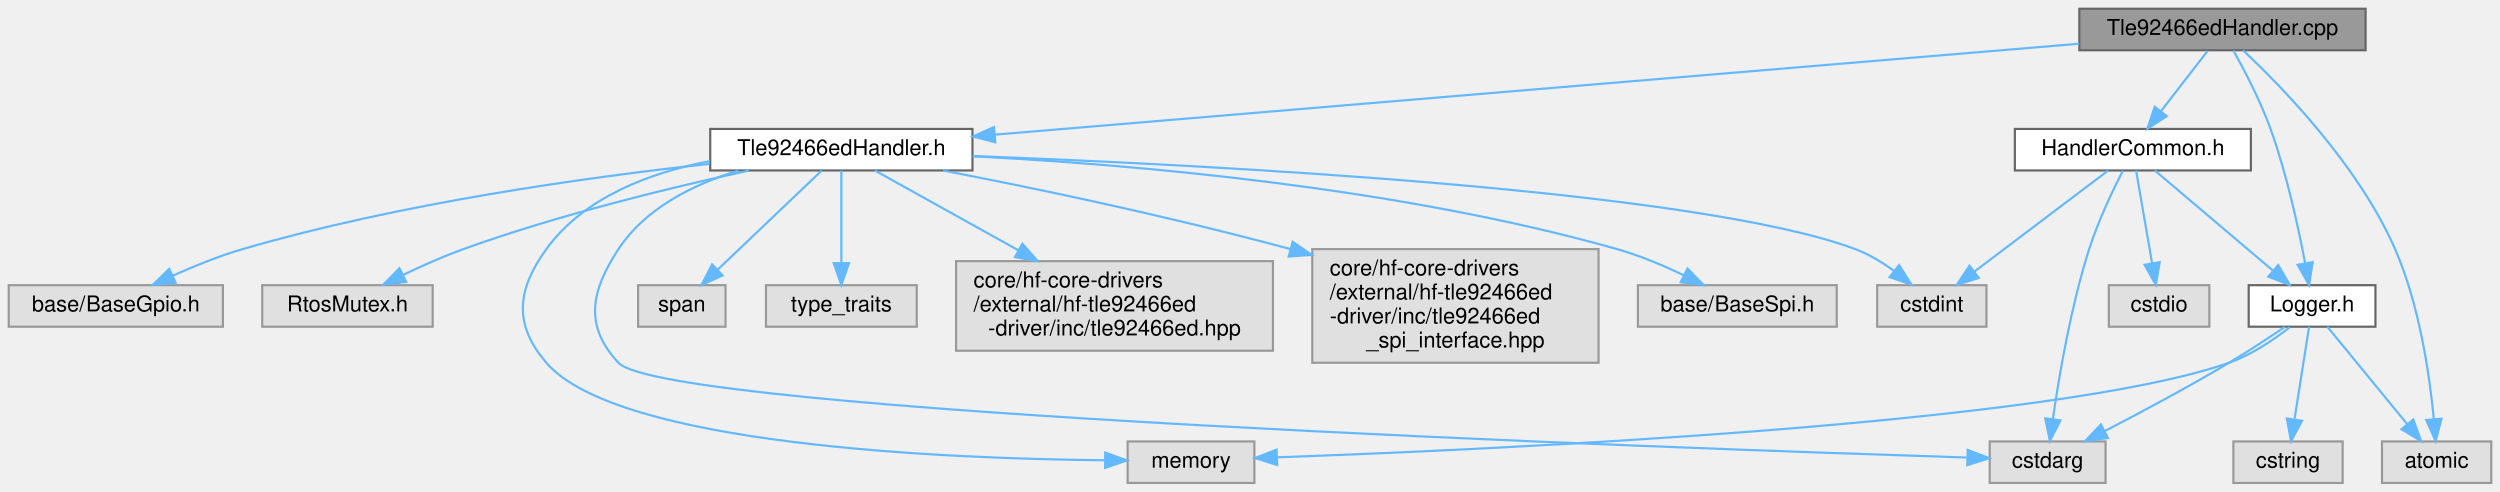
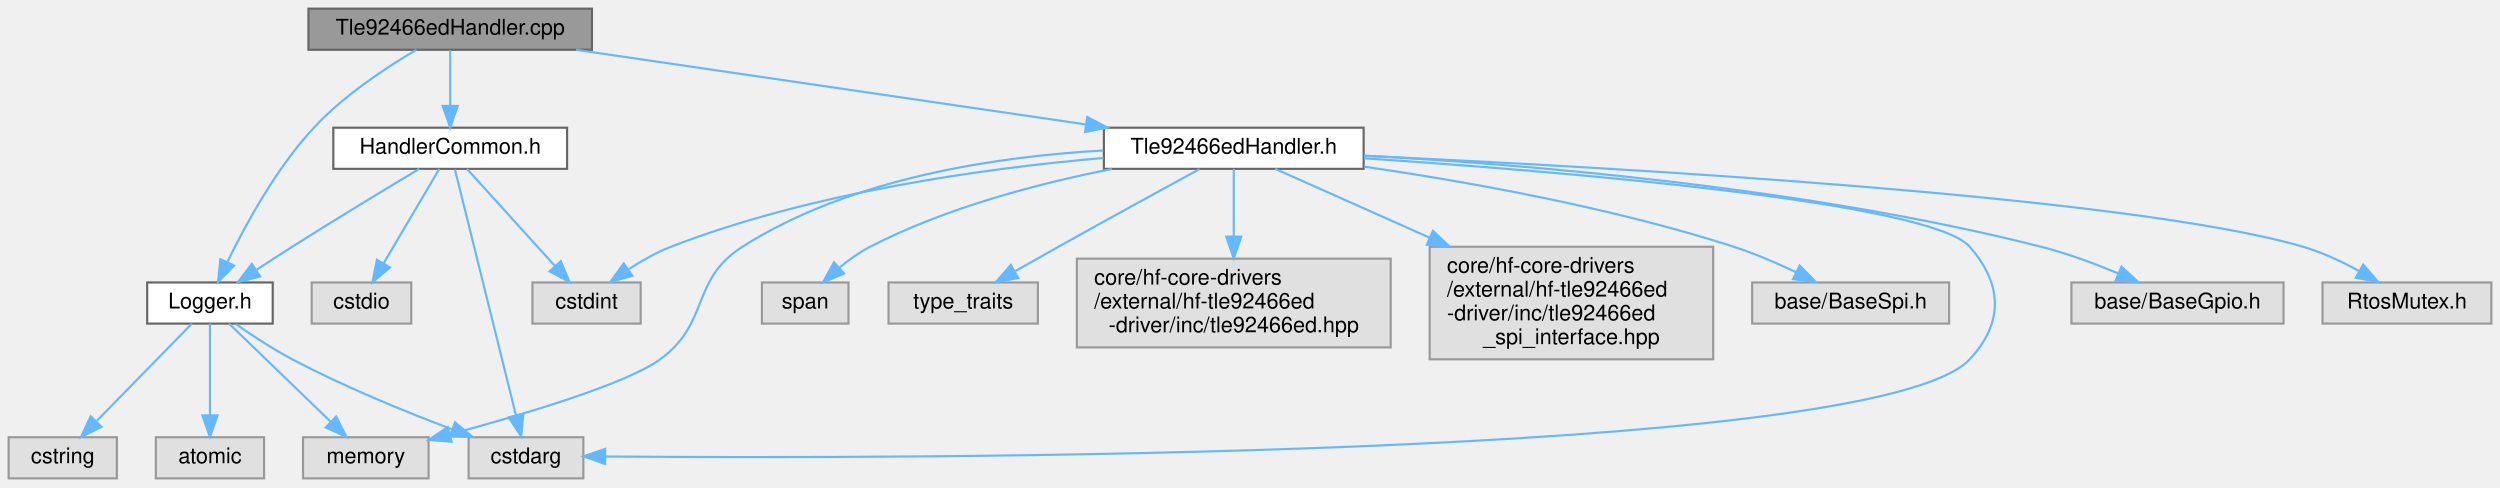
- <svg xmlns="http://www.w3.org/2000/svg" xmlns:xlink="http://www.w3.org/1999/xlink" width="1144pt" height="225pt" viewBox="0.00 0.00 1144.00 225.00">
+ <svg xmlns="http://www.w3.org/2000/svg" xmlns:xlink="http://www.w3.org/1999/xlink" width="1155pt" height="225pt" viewBox="0.00 0.00 1155.00 225.00">
  <g id="graph0" class="graph" transform="scale(1 1) rotate(0) translate(4 221)">
    <g id="Node000001" class="node">
      <g id="a_Node000001">
        <a xlink:title="Implementation of TLE92466ED handler with SPI communication adapter.">
-           <polygon fill="#999999" stroke="#666666" points="1078.5,-217 947.5,-217 947.5,-198 1078.5,-198 1078.5,-217" />
-           <text text-anchor="middle" x="1013" y="-205" font-family="Helvetica,sans-Serif" font-size="10.00">Tle92466edHandler.cpp</text>
+           <polygon fill="#999999" stroke="#666666" points="269.5,-217 138.5,-217 138.5,-198 269.5,-198 269.5,-217" />
+           <text text-anchor="middle" x="204" y="-205" font-family="Helvetica,sans-Serif" font-size="10.00">Tle92466edHandler.cpp</text>
        </a>
      </g>
    </g>
    <g id="Node000002" class="node">
      <g id="a_Node000002">
        <a xlink:href="Tle92466edHandler_8h.html" target="_top" xlink:title="Unified handler for TLE92466ED six-channel low-side solenoid driver IC.">
-           <polygon fill="white" stroke="#666666" points="441,-162 321,-162 321,-143 441,-143 441,-162" />
-           <text text-anchor="middle" x="381" y="-150" font-family="Helvetica,sans-Serif" font-size="10.00">Tle92466edHandler.h</text>
+           <polygon fill="white" stroke="#666666" points="626,-162 506,-162 506,-143 626,-143 626,-162" />
+           <text text-anchor="middle" x="566" y="-150" font-family="Helvetica,sans-Serif" font-size="10.00">Tle92466edHandler.h</text>
        </a>
      </g>
    </g>
    <g id="edge1_Node000001_Node000002" class="edge">
      <g id="a_edge1_Node000001_Node000002">
        <a xlink:title=" ">
-           <path fill="none" stroke="#63b8ff" d="M947.45,-201C827.67,-190.96 574.44,-169.72 451.26,-159.39" />
-           <polygon fill="#63b8ff" stroke="#63b8ff" points="451.44,-155.89 441.18,-158.55 450.85,-162.87 451.44,-155.89" />
+           <path fill="none" stroke="#63b8ff" d="M262.16,-197.98C326.32,-188.59 429.47,-173.49 497.49,-163.53" />
+           <polygon fill="#63b8ff" stroke="#63b8ff" points="498.3,-166.95 507.68,-162.04 497.28,-160.02 498.3,-166.95" />
        </a>
      </g>
    </g>
    <g id="Node000013" class="node">
      <g id="a_Node000013">
        <a xlink:href="Logger_8h.html" target="_top" xlink:title="Advanced logging system with formatting capabilities.">
-           <polygon fill="white" stroke="#666666" points="1083,-90.5 1025,-90.5 1025,-71.5 1083,-71.5 1083,-90.5" />
-           <text text-anchor="middle" x="1054" y="-78.5" font-family="Helvetica,sans-Serif" font-size="10.00">Logger.h</text>
+           <polygon fill="white" stroke="#666666" points="122,-90.5 64,-90.5 64,-71.5 122,-71.5 122,-90.5" />
+           <text text-anchor="middle" x="93" y="-78.5" font-family="Helvetica,sans-Serif" font-size="10.00">Logger.h</text>
        </a>
      </g>
    </g>
    <g id="edge12_Node000001_Node000013" class="edge">
      <g id="a_edge12_Node000001_Node000013">
        <a xlink:title=" ">
-           <path fill="none" stroke="#63b8ff" d="M1017.99,-197.89C1022.9,-189.11 1030.32,-174.97 1035,-162 1042.4,-141.49 1047.73,-116.97 1050.83,-100.53" />
-           <polygon fill="#63b8ff" stroke="#63b8ff" points="1054.29,-101.05 1052.62,-90.59 1047.4,-99.81 1054.29,-101.05" />
-         </a>
-       </g>
-     </g>
-     <g id="Node000015" class="node">
-       <g id="a_Node000015">
-         <a xlink:title=" ">
-           <polygon fill="#e0e0e0" stroke="#999999" points="1136,-19 1086,-19 1086,0 1136,0 1136,-19" />
-           <text text-anchor="middle" x="1111" y="-7" font-family="Helvetica,sans-Serif" font-size="10.00">atomic</text>
-         </a>
-       </g>
-     </g>
-     <g id="edge22_Node000001_Node000015" class="edge">
-       <g id="a_edge22_Node000001_Node000015">
-         <a xlink:title=" ">
-           <path fill="none" stroke="#63b8ff" d="M1022.43,-197.98C1039.47,-181.99 1075.15,-145.61 1092,-107 1103.14,-81.49 1107.79,-49.34 1109.71,-29.35" />
-           <polygon fill="#63b8ff" stroke="#63b8ff" points="1113.22,-29.38 1110.55,-19.13 1106.24,-28.81 1113.22,-29.38" />
+           <path fill="none" stroke="#63b8ff" d="M188.38,-197.98C174.72,-189.98 154.94,-177.02 141,-162 123.66,-143.32 109.51,-117.38 101.17,-100.16" />
+           <polygon fill="#63b8ff" stroke="#63b8ff" points="104.16,-98.29 96.75,-90.71 97.81,-101.25 104.16,-98.29" />
        </a>
      </g>
    </g>
    <g id="Node000016" class="node">
      <g id="a_Node000016">
        <a xlink:href="HandlerCommon_8h.html" target="_top" xlink:title="Shared utility functions for handler CRTP communication adapters.">
-           <polygon fill="white" stroke="#666666" points="1026,-162 918,-162 918,-143 1026,-143 1026,-162" />
-           <text text-anchor="middle" x="972" y="-150" font-family="Helvetica,sans-Serif" font-size="10.00">HandlerCommon.h</text>
+           <polygon fill="white" stroke="#666666" points="258,-162 150,-162 150,-143 258,-143 258,-162" />
+           <text text-anchor="middle" x="204" y="-150" font-family="Helvetica,sans-Serif" font-size="10.00">HandlerCommon.h</text>
        </a>
      </g>
    </g>
    <g id="edge17_Node000001_Node000016" class="edge">
      <g id="a_edge17_Node000001_Node000016">
        <a xlink:title=" ">
-           <path fill="none" stroke="#63b8ff" d="M1006.23,-197.75C1000.44,-190.26 991.94,-179.28 984.86,-170.13" />
-           <polygon fill="#63b8ff" stroke="#63b8ff" points="987.53,-167.86 978.64,-162.09 981.99,-172.14 987.53,-167.86" />
+           <path fill="none" stroke="#63b8ff" d="M204,-197.75C204,-190.8 204,-180.85 204,-172.13" />
+           <polygon fill="#63b8ff" stroke="#63b8ff" points="207.5,-172.09 204,-162.09 200.5,-172.09 207.5,-172.09" />
        </a>
      </g>
    </g>
    <g id="Node000003" class="node">
      <g id="a_Node000003">
        <a xlink:title=" ">
-           <polygon fill="#e0e0e0" stroke="#999999" points="905,-90.5 855,-90.5 855,-71.5 905,-71.5 905,-90.5" />
-           <text text-anchor="middle" x="880" y="-78.5" font-family="Helvetica,sans-Serif" font-size="10.00">cstdint</text>
+           <polygon fill="#e0e0e0" stroke="#999999" points="292,-90.5 242,-90.5 242,-71.5 292,-71.5 292,-90.5" />
+           <text text-anchor="middle" x="267" y="-78.5" font-family="Helvetica,sans-Serif" font-size="10.00">cstdint</text>
        </a>
      </g>
    </g>
    <g id="edge2_Node000002_Node000003" class="edge">
      <g id="a_edge2_Node000002_Node000003">
        <a xlink:title=" ">
-           <path fill="none" stroke="#63b8ff" d="M441.12,-149.6C549.37,-145.55 772.52,-134.11 845,-107 851.18,-104.69 857.27,-100.99 862.59,-97.14" />
-           <polygon fill="#63b8ff" stroke="#63b8ff" points="865.02,-99.68 870.7,-90.74 860.68,-94.19 865.02,-99.68" />
+           <path fill="none" stroke="#63b8ff" d="M505.86,-148.03C451.96,-143.34 371.54,-132.41 306,-107 299.31,-104.41 292.54,-100.58 286.57,-96.7" />
+           <polygon fill="#63b8ff" stroke="#63b8ff" points="288.16,-93.55 277.95,-90.72 284.17,-99.3 288.16,-93.55" />
        </a>
      </g>
    </g>
    <g id="Node000004" class="node">
      <g id="a_Node000004">
        <a xlink:title=" ">
-           <polygon fill="#e0e0e0" stroke="#999999" points="570,-19 512,-19 512,0 570,0 570,-19" />
-           <text text-anchor="middle" x="541" y="-7" font-family="Helvetica,sans-Serif" font-size="10.00">memory</text>
+           <polygon fill="#e0e0e0" stroke="#999999" points="194,-19 136,-19 136,0 194,0 194,-19" />
+           <text text-anchor="middle" x="165" y="-7" font-family="Helvetica,sans-Serif" font-size="10.00">memory</text>
        </a>
      </g>
    </g>
    <g id="edge3_Node000002_Node000004" class="edge">
      <g id="a_edge3_Node000002_Node000004">
        <a xlink:title=" ">
-           <path fill="none" stroke="#63b8ff" d="M320.83,-147.28C293.34,-141.99 263.14,-130.69 246,-107 232.46,-88.27 230.93,-72.52 246,-55 278.52,-17.21 428.98,-11.09 501.59,-10.38" />
-           <polygon fill="#63b8ff" stroke="#63b8ff" points="501.74,-13.88 511.71,-10.31 501.69,-6.88 501.74,-13.88" />
+           <path fill="none" stroke="#63b8ff" d="M505.66,-151.46C457.18,-148.79 389.15,-138.91 339,-107 314.85,-91.63 324.16,-71.82 301,-55 285.31,-43.61 238.19,-29.56 203.8,-20.34" />
+           <polygon fill="#63b8ff" stroke="#63b8ff" points="204.6,-16.93 194.04,-17.75 202.81,-23.69 204.6,-16.93" />
        </a>
      </g>
    </g>
    <g id="Node000005" class="node">
      <g id="a_Node000005">
        <a xlink:title=" ">
-           <polygon fill="#e0e0e0" stroke="#999999" points="959.5,-19 906.5,-19 906.5,0 959.5,0 959.5,-19" />
-           <text text-anchor="middle" x="933" y="-7" font-family="Helvetica,sans-Serif" font-size="10.00">cstdarg</text>
+           <polygon fill="#e0e0e0" stroke="#999999" points="265.5,-19 212.5,-19 212.5,0 265.5,0 265.5,-19" />
+           <text text-anchor="middle" x="239" y="-7" font-family="Helvetica,sans-Serif" font-size="10.00">cstdarg</text>
        </a>
      </g>
    </g>
    <g id="edge4_Node000002_Node000005" class="edge">
      <g id="a_edge4_Node000002_Node000005">
        <a xlink:title=" ">
-           <path fill="none" stroke="#63b8ff" d="M333.86,-142.95C313.37,-136.64 291.28,-125.75 279,-107 266.34,-87.66 263.22,-71.89 279,-55 300.2,-32.3 760.96,-15.95 896.08,-11.63" />
-           <polygon fill="#63b8ff" stroke="#63b8ff" points="896.44,-15.12 906.32,-11.31 896.22,-8.13 896.44,-15.12" />
+           <path fill="none" stroke="#63b8ff" d="M626.14,-147.88C718.82,-141.68 887.86,-127.67 906,-107 921.24,-89.63 921.79,-71.88 906,-55 862.77,-8.79 409.1,-9.02 275.7,-10.1" />
+           <polygon fill="#63b8ff" stroke="#63b8ff" points="275.55,-6.6 265.58,-10.19 275.61,-13.6 275.55,-6.6" />
        </a>
      </g>
    </g>
    <g id="Node000006" class="node">
      <g id="a_Node000006">
        <a xlink:title=" ">
-           <polygon fill="#e0e0e0" stroke="#999999" points="328,-90.5 288,-90.5 288,-71.5 328,-71.5 328,-90.5" />
-           <text text-anchor="middle" x="308" y="-78.5" font-family="Helvetica,sans-Serif" font-size="10.00">span</text>
+           <polygon fill="#e0e0e0" stroke="#999999" points="388,-90.5 348,-90.5 348,-71.5 388,-71.5 388,-90.5" />
+           <text text-anchor="middle" x="368" y="-78.5" font-family="Helvetica,sans-Serif" font-size="10.00">span</text>
        </a>
      </g>
    </g>
    <g id="edge5_Node000002_Node000006" class="edge">
      <g id="a_edge5_Node000002_Node000006">
        <a xlink:title=" ">
-           <path fill="none" stroke="#63b8ff" d="M372.05,-142.98C360.23,-131.72 339.19,-111.69 324.46,-97.67" />
-           <polygon fill="#63b8ff" stroke="#63b8ff" points="326.68,-94.95 317.02,-90.59 321.85,-100.02 326.68,-94.95" />
+           <path fill="none" stroke="#63b8ff" d="M509.68,-142.93C475.96,-136.28 432.98,-125.07 398,-107 393.01,-104.42 388.1,-100.89 383.75,-97.3" />
+           <polygon fill="#63b8ff" stroke="#63b8ff" points="385.98,-94.6 376.2,-90.54 381.32,-99.81 385.98,-94.6" />
        </a>
      </g>
    </g>
    <g id="Node000007" class="node">
      <g id="a_Node000007">
        <a xlink:title=" ">
-           <polygon fill="#e0e0e0" stroke="#999999" points="415.5,-90.5 346.5,-90.5 346.5,-71.5 415.5,-71.5 415.5,-90.5" />
-           <text text-anchor="middle" x="381" y="-78.5" font-family="Helvetica,sans-Serif" font-size="10.00">type_traits</text>
+           <polygon fill="#e0e0e0" stroke="#999999" points="475.5,-90.5 406.5,-90.5 406.5,-71.5 475.5,-71.5 475.5,-90.5" />
+           <text text-anchor="middle" x="441" y="-78.5" font-family="Helvetica,sans-Serif" font-size="10.00">type_traits</text>
        </a>
      </g>
    </g>
    <g id="edge6_Node000002_Node000007" class="edge">
      <g id="a_edge6_Node000002_Node000007">
        <a xlink:title=" ">
-           <path fill="none" stroke="#63b8ff" d="M381,-142.98C381,-132.56 381,-114.61 381,-100.88" />
-           <polygon fill="#63b8ff" stroke="#63b8ff" points="384.5,-100.59 381,-90.59 377.5,-100.59 384.5,-100.59" />
+           <path fill="none" stroke="#63b8ff" d="M550.13,-142.87C533.77,-133.95 507.55,-119.6 485,-107 478.51,-103.37 471.5,-99.41 465.02,-95.73" />
+           <polygon fill="#63b8ff" stroke="#63b8ff" points="466.46,-92.52 456.04,-90.62 463,-98.61 466.46,-92.52" />
        </a>
      </g>
    </g>
    <g id="Node000008" class="node">
      <g id="a_Node000008">
        <a xlink:title=" ">
-           <polygon fill="#e0e0e0" stroke="#999999" points="578.5,-101.5 433.5,-101.5 433.5,-60.5 578.5,-60.5 578.5,-101.5" />
-           <text text-anchor="start" x="441.5" y="-89.5" font-family="Helvetica,sans-Serif" font-size="10.00">core/hf-core-drivers</text>
-           <text text-anchor="start" x="441.5" y="-78.5" font-family="Helvetica,sans-Serif" font-size="10.00">/external/hf-tle92466ed</text>
-           <text text-anchor="middle" x="506" y="-67.5" font-family="Helvetica,sans-Serif" font-size="10.00">-driver/inc/tle92466ed.hpp</text>
+           <polygon fill="#e0e0e0" stroke="#999999" points="638.5,-101.5 493.5,-101.5 493.5,-60.5 638.5,-60.5 638.5,-101.5" />
+           <text text-anchor="start" x="501.5" y="-89.5" font-family="Helvetica,sans-Serif" font-size="10.00">core/hf-core-drivers</text>
+           <text text-anchor="start" x="501.5" y="-78.5" font-family="Helvetica,sans-Serif" font-size="10.00">/external/hf-tle92466ed</text>
+           <text text-anchor="middle" x="566" y="-67.5" font-family="Helvetica,sans-Serif" font-size="10.00">-driver/inc/tle92466ed.hpp</text>
        </a>
      </g>
    </g>
    <g id="edge7_Node000002_Node000008" class="edge">
      <g id="a_edge7_Node000002_Node000008">
        <a xlink:title=" ">
-           <path fill="none" stroke="#63b8ff" d="M396.33,-142.98C412.61,-133.92 439.12,-119.18 461.99,-106.47" />
-           <polygon fill="#63b8ff" stroke="#63b8ff" points="463.84,-109.45 470.88,-101.53 460.44,-103.33 463.84,-109.45" />
+           <path fill="none" stroke="#63b8ff" d="M566,-142.98C566,-135.15 566,-123.08 566,-111.74" />
+           <polygon fill="#63b8ff" stroke="#63b8ff" points="569.5,-111.67 566,-101.67 562.5,-111.67 569.5,-111.67" />
        </a>
      </g>
    </g>
    <g id="Node000009" class="node">
      <g id="a_Node000009">
        <a xlink:title=" ">
-           <polygon fill="#e0e0e0" stroke="#999999" points="727.5,-107 596.5,-107 596.5,-55 727.5,-55 727.5,-107" />
-           <text text-anchor="start" x="604.5" y="-95" font-family="Helvetica,sans-Serif" font-size="10.00">core/hf-core-drivers</text>
-           <text text-anchor="start" x="604.5" y="-84" font-family="Helvetica,sans-Serif" font-size="10.00">/external/hf-tle92466ed</text>
-           <text text-anchor="start" x="604.5" y="-73" font-family="Helvetica,sans-Serif" font-size="10.00">-driver/inc/tle92466ed</text>
-           <text text-anchor="middle" x="662" y="-62" font-family="Helvetica,sans-Serif" font-size="10.00">_spi_interface.hpp</text>
+           <polygon fill="#e0e0e0" stroke="#999999" points="787.5,-107 656.5,-107 656.5,-55 787.5,-55 787.5,-107" />
+           <text text-anchor="start" x="664.5" y="-95" font-family="Helvetica,sans-Serif" font-size="10.00">core/hf-core-drivers</text>
+           <text text-anchor="start" x="664.5" y="-84" font-family="Helvetica,sans-Serif" font-size="10.00">/external/hf-tle92466ed</text>
+           <text text-anchor="start" x="664.5" y="-73" font-family="Helvetica,sans-Serif" font-size="10.00">-driver/inc/tle92466ed</text>
+           <text text-anchor="middle" x="722" y="-62" font-family="Helvetica,sans-Serif" font-size="10.00">_spi_interface.hpp</text>
        </a>
      </g>
    </g>
    <g id="edge8_Node000002_Node000009" class="edge">
      <g id="a_edge8_Node000002_Node000009">
        <a xlink:title=" ">
-           <path fill="none" stroke="#63b8ff" d="M427.58,-142.94C467.43,-135.29 526.46,-123.14 586.61,-106.99" />
-           <polygon fill="#63b8ff" stroke="#63b8ff" points="587.54,-110.36 596.27,-104.36 585.71,-103.61 587.54,-110.36" />
+           <path fill="none" stroke="#63b8ff" d="M585.13,-142.98C602.95,-135.04 630.59,-122.73 656.37,-111.24" />
+           <polygon fill="#63b8ff" stroke="#63b8ff" points="658.05,-114.32 665.76,-107.05 655.2,-107.93 658.05,-114.32" />
        </a>
      </g>
    </g>
    <g id="Node000010" class="node">
      <g id="a_Node000010">
        <a xlink:title=" ">
-           <polygon fill="#e0e0e0" stroke="#999999" points="836.5,-90.5 745.5,-90.5 745.5,-71.5 836.5,-71.5 836.5,-90.5" />
-           <text text-anchor="middle" x="791" y="-78.5" font-family="Helvetica,sans-Serif" font-size="10.00">base/BaseSpi.h</text>
+           <polygon fill="#e0e0e0" stroke="#999999" points="896.5,-90.5 805.5,-90.5 805.5,-71.5 896.5,-71.5 896.5,-90.5" />
+           <text text-anchor="middle" x="851" y="-78.5" font-family="Helvetica,sans-Serif" font-size="10.00">base/BaseSpi.h</text>
        </a>
      </g>
    </g>
    <g id="edge9_Node000002_Node000010" class="edge">
      <g id="a_edge9_Node000002_Node000010">
        <a xlink:title=" ">
-           <path fill="none" stroke="#63b8ff" d="M441.14,-149.47C512.63,-145.81 634.99,-135.57 736,-107 746.34,-104.08 757.21,-99.49 766.53,-95.04" />
-           <polygon fill="#63b8ff" stroke="#63b8ff" points="768.2,-98.12 775.59,-90.53 765.08,-91.85 768.2,-98.12" />
+           <path fill="none" stroke="#63b8ff" d="M626.35,-143.98C673.56,-137.12 740.44,-125.24 797,-107 806.68,-103.88 816.89,-99.46 825.8,-95.21" />
+           <polygon fill="#63b8ff" stroke="#63b8ff" points="827.46,-98.3 834.87,-90.73 824.36,-92.02 827.46,-98.3" />
        </a>
      </g>
    </g>
    <g id="Node000011" class="node">
      <g id="a_Node000011">
        <a xlink:title=" ">
-           <polygon fill="#e0e0e0" stroke="#999999" points="98,-90.5 0,-90.5 0,-71.5 98,-71.5 98,-90.5" />
-           <text text-anchor="middle" x="49" y="-78.5" font-family="Helvetica,sans-Serif" font-size="10.00">base/BaseGpio.h</text>
+           <polygon fill="#e0e0e0" stroke="#999999" points="1051,-90.5 953,-90.5 953,-71.5 1051,-71.5 1051,-90.5" />
+           <text text-anchor="middle" x="1002" y="-78.5" font-family="Helvetica,sans-Serif" font-size="10.00">base/BaseGpio.h</text>
        </a>
      </g>
    </g>
    <g id="edge10_Node000002_Node000011" class="edge">
      <g id="a_edge10_Node000002_Node000011">
        <a xlink:title=" ">
-           <path fill="none" stroke="#63b8ff" d="M320.73,-146.02C264.58,-139.9 178.94,-128 107,-107 96.26,-103.87 84.88,-99.26 75.06,-94.85" />
-           <polygon fill="#63b8ff" stroke="#63b8ff" points="76.39,-91.61 65.85,-90.58 73.44,-97.96 76.39,-91.61" />
+           <path fill="none" stroke="#63b8ff" d="M626.3,-149.1C700.79,-145.05 830.9,-134.4 939,-107 950.96,-103.97 963.7,-99.22 974.57,-94.68" />
+           <polygon fill="#63b8ff" stroke="#63b8ff" points="976.16,-97.8 983.95,-90.62 973.38,-91.38 976.16,-97.8" />
        </a>
      </g>
    </g>
    <g id="Node000012" class="node">
      <g id="a_Node000012">
        <a xlink:title=" ">
-           <polygon fill="#e0e0e0" stroke="#999999" points="194,-90.5 116,-90.5 116,-71.5 194,-71.5 194,-90.5" />
-           <text text-anchor="middle" x="155" y="-78.5" font-family="Helvetica,sans-Serif" font-size="10.00">RtosMutex.h</text>
+           <polygon fill="#e0e0e0" stroke="#999999" points="1147,-90.5 1069,-90.5 1069,-71.5 1147,-71.5 1147,-90.5" />
+           <text text-anchor="middle" x="1108" y="-78.5" font-family="Helvetica,sans-Serif" font-size="10.00">RtosMutex.h</text>
        </a>
      </g>
    </g>
    <g id="edge11_Node000002_Node000012" class="edge">
      <g id="a_edge11_Node000002_Node000012">
        <a xlink:title=" ">
-           <path fill="none" stroke="#63b8ff" d="M338.73,-142.97C303.29,-135.27 251.61,-122.73 208,-107 198.82,-103.69 189.08,-99.35 180.49,-95.22" />
-           <polygon fill="#63b8ff" stroke="#63b8ff" points="181.88,-92 171.37,-90.71 178.78,-98.28 181.88,-92" />
+           <path fill="none" stroke="#63b8ff" d="M626.1,-149.01C739.35,-143.83 980.15,-130.39 1060,-107 1068.85,-104.41 1077.96,-100.13 1085.84,-95.84" />
+           <polygon fill="#63b8ff" stroke="#63b8ff" points="1087.82,-98.74 1094.74,-90.71 1084.33,-92.67 1087.82,-98.74" />
        </a>
      </g>
    </g>
    <g id="edge15_Node000013_Node000004" class="edge">
      <g id="a_edge15_Node000013_Node000004">
        <a xlink:title=" ">
-           <path fill="none" stroke="#63b8ff" d="M1043.78,-71.26C1036.52,-65.59 1026.28,-58.61 1016,-55 935.89,-26.87 679.42,-15.26 580.46,-11.74" />
-           <polygon fill="#63b8ff" stroke="#63b8ff" points="580.41,-8.24 570.29,-11.39 580.16,-15.24 580.41,-8.24" />
+           <path fill="none" stroke="#63b8ff" d="M101.83,-71.48C113.49,-60.22 134.24,-40.19 148.77,-26.17" />
+           <polygon fill="#63b8ff" stroke="#63b8ff" points="151.34,-28.56 156.1,-19.09 146.47,-23.52 151.34,-28.56" />
        </a>
      </g>
    </g>
    <g id="edge13_Node000013_Node000005" class="edge">
      <g id="a_edge13_Node000013_Node000005">
        <a xlink:title=" ">
-           <path fill="none" stroke="#63b8ff" d="M1041.51,-71.38C1034.19,-66.42 1024.69,-60.17 1016,-55 997.33,-43.88 975.67,-32.31 959.16,-23.76" />
-           <polygon fill="#63b8ff" stroke="#63b8ff" points="960.59,-20.56 950.1,-19.1 957.39,-26.78 960.59,-20.56" />
+           <path fill="none" stroke="#63b8ff" d="M104.96,-71.28C112.27,-66.17 121.92,-59.8 131,-55 154.94,-42.34 183.29,-30.78 204.94,-22.62" />
+           <polygon fill="#63b8ff" stroke="#63b8ff" points="206.22,-25.87 214.38,-19.11 203.78,-19.31 206.22,-25.87" />
        </a>
      </g>
    </g>
    <g id="Node000014" class="node">
      <g id="a_Node000014">
        <a xlink:title=" ">
-           <polygon fill="#e0e0e0" stroke="#999999" points="1068,-19 1018,-19 1018,0 1068,0 1068,-19" />
-           <text text-anchor="middle" x="1043" y="-7" font-family="Helvetica,sans-Serif" font-size="10.00">cstring</text>
+           <polygon fill="#e0e0e0" stroke="#999999" points="50,-19 0,-19 0,0 50,0 50,-19" />
+           <text text-anchor="middle" x="25" y="-7" font-family="Helvetica,sans-Serif" font-size="10.00">cstring</text>
        </a>
      </g>
    </g>
    <g id="edge14_Node000013_Node000014" class="edge">
      <g id="a_edge14_Node000013_Node000014">
        <a xlink:title=" ">
-           <path fill="none" stroke="#63b8ff" d="M1052.65,-71.48C1051,-61.06 1048.16,-43.11 1045.99,-29.38" />
-           <polygon fill="#63b8ff" stroke="#63b8ff" points="1049.38,-28.42 1044.36,-19.09 1042.47,-29.52 1049.38,-28.42" />
+           <path fill="none" stroke="#63b8ff" d="M84.66,-71.48C73.75,-60.33 54.41,-40.56 40.71,-26.56" />
+           <polygon fill="#63b8ff" stroke="#63b8ff" points="42.9,-23.79 33.41,-19.09 37.9,-28.69 42.9,-23.79" />
+         </a>
+       </g>
+     </g>
+     <g id="Node000015" class="node">
+       <g id="a_Node000015">
+         <a xlink:title=" ">
+           <polygon fill="#e0e0e0" stroke="#999999" points="118,-19 68,-19 68,0 118,0 118,-19" />
+           <text text-anchor="middle" x="93" y="-7" font-family="Helvetica,sans-Serif" font-size="10.00">atomic</text>
        </a>
      </g>
    </g>
    <g id="edge16_Node000013_Node000015" class="edge">
      <g id="a_edge16_Node000013_Node000015">
        <a xlink:title=" ">
-           <path fill="none" stroke="#63b8ff" d="M1060.99,-71.48C1070.05,-60.43 1086.04,-40.93 1097.5,-26.96" />
-           <polygon fill="#63b8ff" stroke="#63b8ff" points="1100.32,-29.04 1103.95,-19.09 1094.91,-24.6 1100.32,-29.04" />
+           <path fill="none" stroke="#63b8ff" d="M93,-71.48C93,-61.06 93,-43.11 93,-29.38" />
+           <polygon fill="#63b8ff" stroke="#63b8ff" points="96.5,-29.09 93,-19.09 89.5,-29.09 96.5,-29.09" />
        </a>
      </g>
    </g>
    <g id="edge19_Node000016_Node000003" class="edge">
      <g id="a_edge19_Node000016_Node000003">
        <a xlink:title=" ">
-           <path fill="none" stroke="#63b8ff" d="M960.72,-142.98C945.48,-131.46 918.07,-110.76 899.47,-96.71" />
-           <polygon fill="#63b8ff" stroke="#63b8ff" points="901.46,-93.83 891.37,-90.59 897.24,-99.41 901.46,-93.83" />
+           <path fill="none" stroke="#63b8ff" d="M211.73,-142.98C221.83,-131.83 239.75,-112.06 252.44,-98.06" />
+           <polygon fill="#63b8ff" stroke="#63b8ff" points="255.09,-100.35 259.21,-90.59 249.9,-95.65 255.09,-100.35" />
        </a>
      </g>
    </g>
    <g id="edge18_Node000016_Node000005" class="edge">
      <g id="a_edge18_Node000016_Node000005">
        <a xlink:title=" ">
-           <path fill="none" stroke="#63b8ff" d="M967.41,-142.87C962.9,-134.07 956.11,-119.91 952,-107 943.59,-80.62 938.21,-48.93 935.4,-29.25" />
-           <polygon fill="#63b8ff" stroke="#63b8ff" points="938.85,-28.62 934.03,-19.18 931.91,-29.56 938.85,-28.62" />
+           <path fill="none" stroke="#63b8ff" d="M206.19,-142.68C211.79,-120.13 226.72,-59.98 234.36,-29.2" />
+           <polygon fill="#63b8ff" stroke="#63b8ff" points="237.8,-29.87 236.81,-19.32 231.01,-28.18 237.8,-29.87" />
        </a>
      </g>
    </g>
    <g id="edge21_Node000016_Node000013" class="edge">
      <g id="a_edge21_Node000016_Node000013">
        <a xlink:title=" ">
-           <path fill="none" stroke="#63b8ff" d="M982.05,-142.98C995.46,-131.62 1019.41,-111.32 1035.97,-97.28" />
-           <polygon fill="#63b8ff" stroke="#63b8ff" points="1038.5,-99.73 1043.86,-90.59 1033.97,-94.39 1038.5,-99.73" />
+           <path fill="none" stroke="#63b8ff" d="M189.64,-142.95C174.86,-134.09 151.19,-119.79 131,-107 125.62,-103.59 119.85,-99.84 114.48,-96.31" />
+           <polygon fill="#63b8ff" stroke="#63b8ff" points="116.21,-93.27 105.94,-90.67 112.36,-99.11 116.21,-93.27" />
        </a>
      </g>
    </g>
    <g id="Node000017" class="node">
      <g id="a_Node000017">
        <a xlink:title=" ">
-           <polygon fill="#e0e0e0" stroke="#999999" points="1007,-90.5 961,-90.5 961,-71.5 1007,-71.5 1007,-90.5" />
-           <text text-anchor="middle" x="984" y="-78.5" font-family="Helvetica,sans-Serif" font-size="10.00">cstdio</text>
+           <polygon fill="#e0e0e0" stroke="#999999" points="186,-90.5 140,-90.5 140,-71.5 186,-71.5 186,-90.5" />
+           <text text-anchor="middle" x="163" y="-78.5" font-family="Helvetica,sans-Serif" font-size="10.00">cstdio</text>
        </a>
      </g>
    </g>
    <g id="edge20_Node000016_Node000017" class="edge">
      <g id="a_edge20_Node000016_Node000017">
        <a xlink:title=" ">
-           <path fill="none" stroke="#63b8ff" d="M973.47,-142.98C975.29,-132.45 978.43,-114.25 980.81,-100.47" />
-           <polygon fill="#63b8ff" stroke="#63b8ff" points="984.26,-101.04 982.52,-90.59 977.37,-99.85 984.26,-101.04" />
+           <path fill="none" stroke="#63b8ff" d="M198.97,-142.98C192.58,-132.14 181.38,-113.16 173.18,-99.25" />
+           <polygon fill="#63b8ff" stroke="#63b8ff" points="176.16,-97.43 168.07,-90.59 170.14,-100.98 176.16,-97.43" />
        </a>
      </g>
    </g>
  </g>
</svg>
